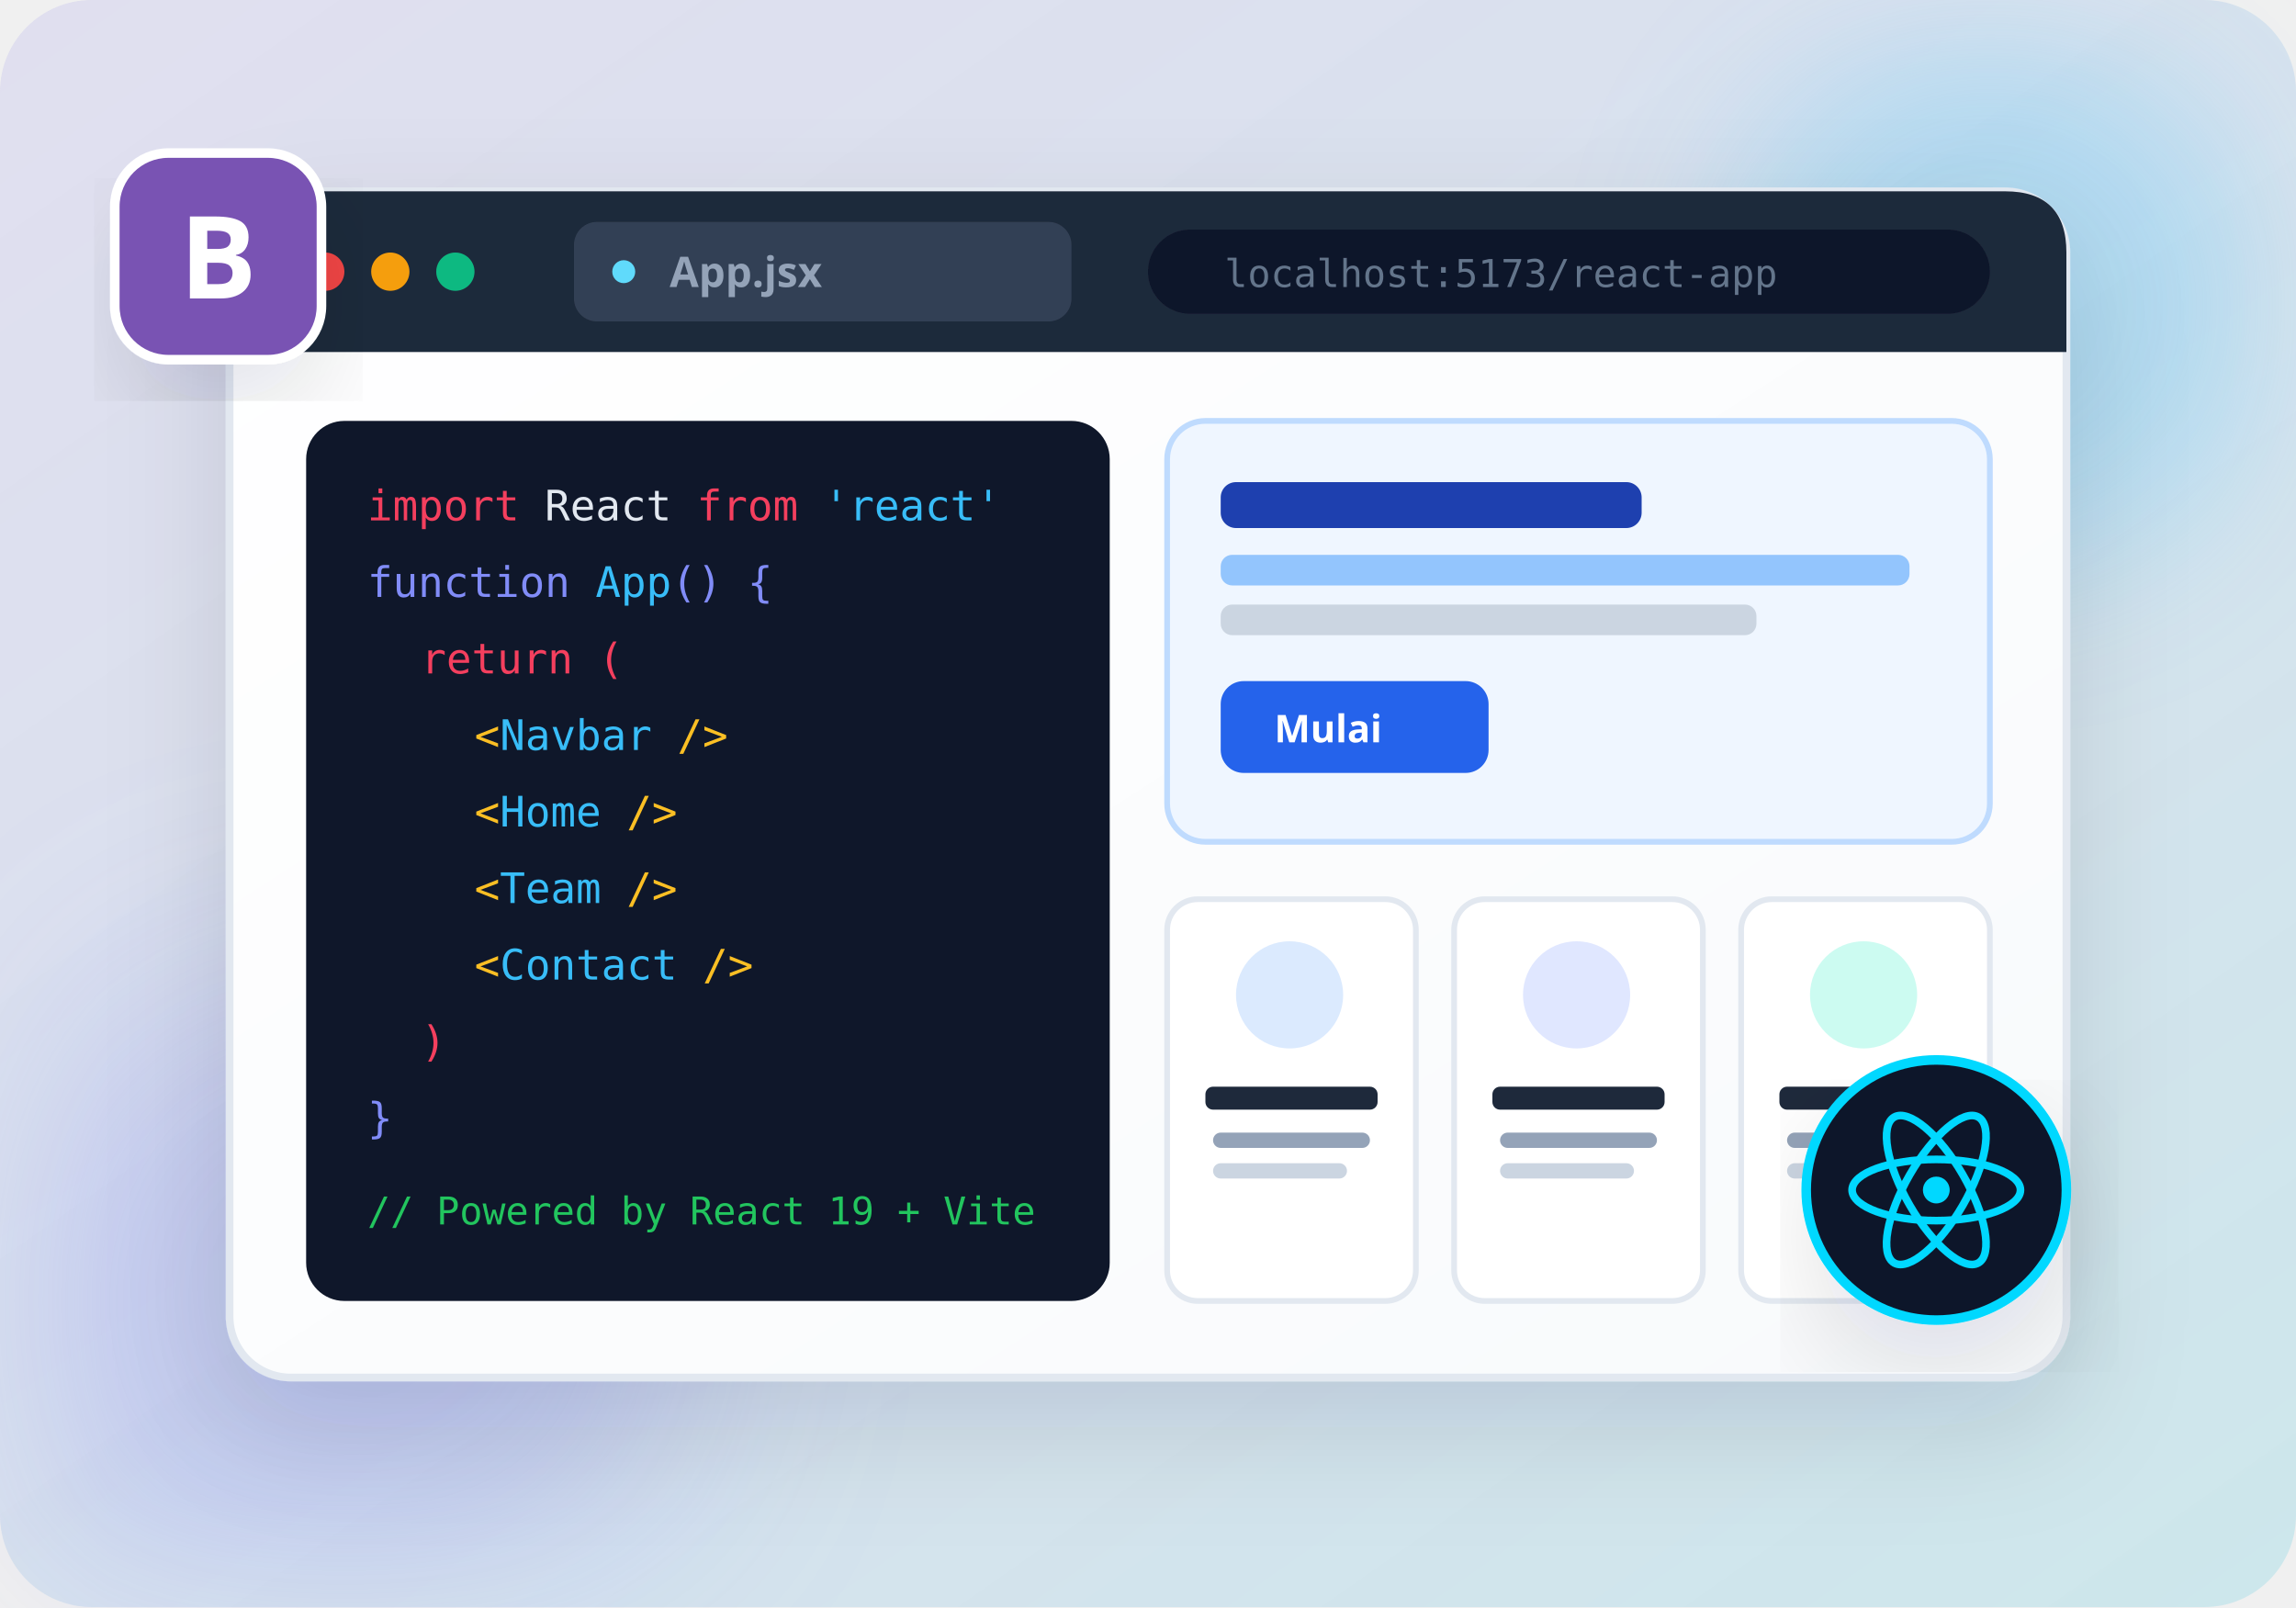
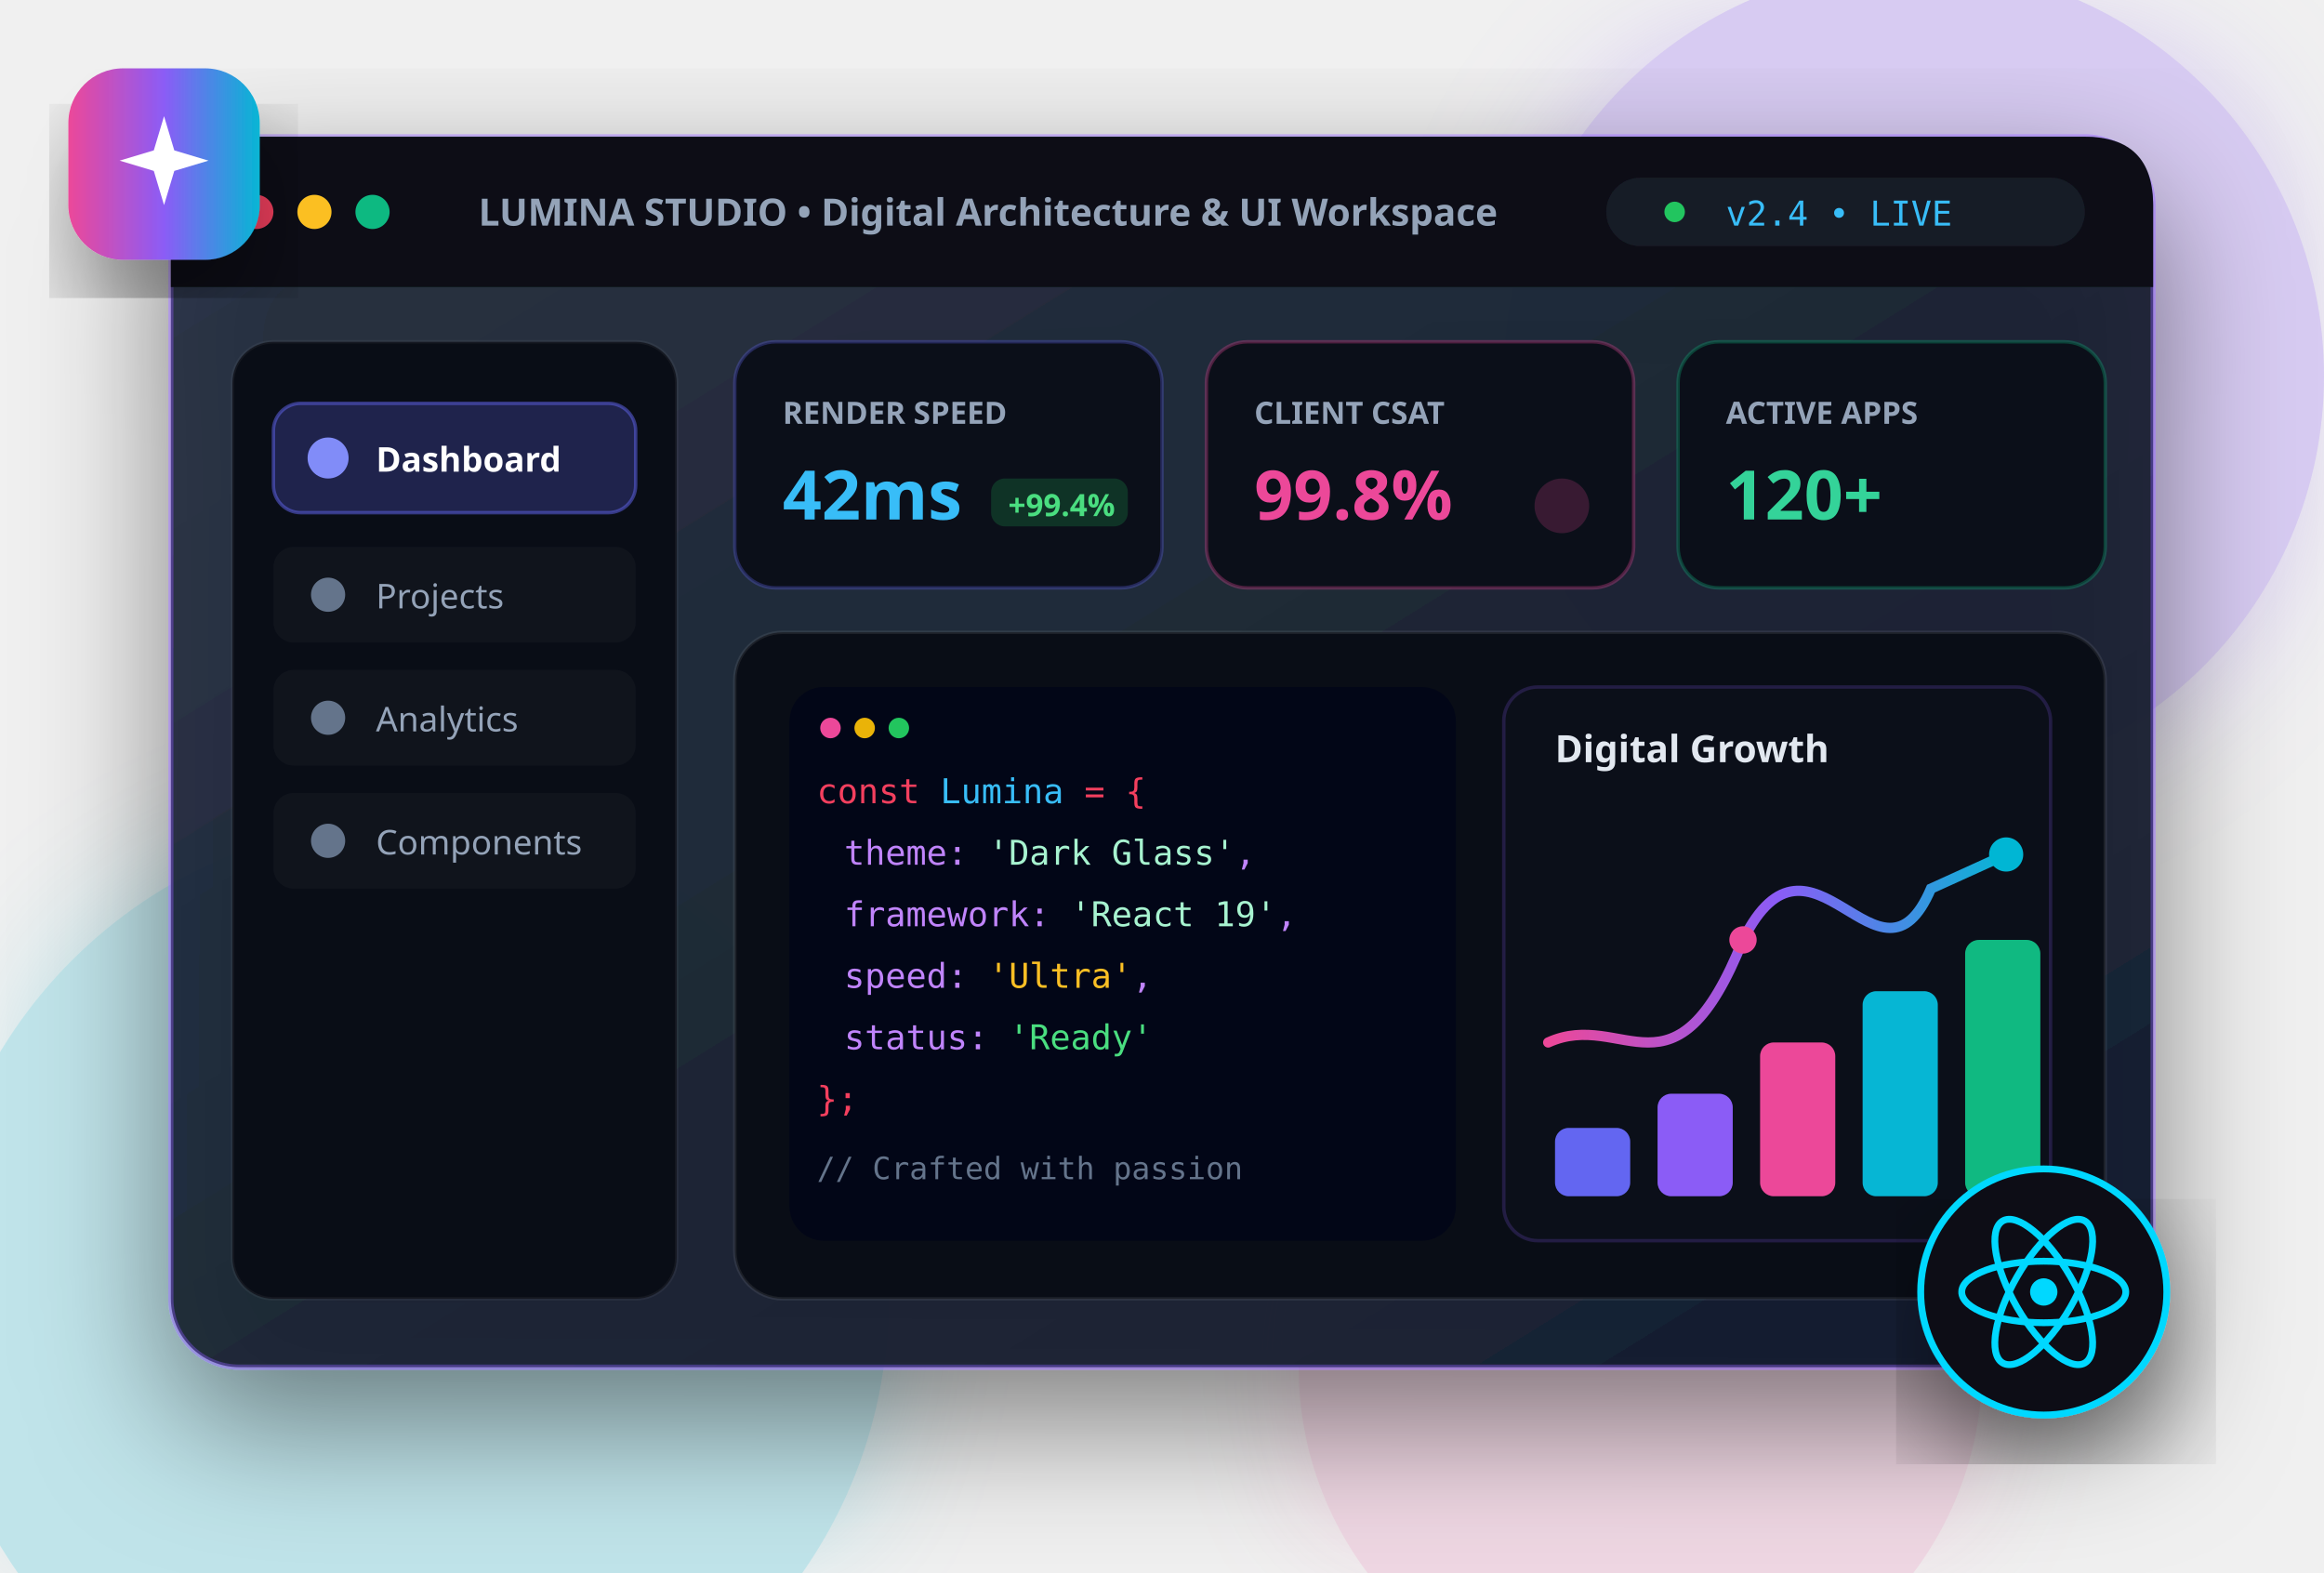
- <svg xmlns="http://www.w3.org/2000/svg" viewBox="0 0 600 420" width="100%" height="100%">
+ <svg xmlns="http://www.w3.org/2000/svg" viewBox="0 0 680 460" width="100%" height="100%">
  <defs>
-     <linearGradient id="bgGrad" x1="0%" y1="0%" x2="100%" y2="100%">
-       <stop offset="0%" stop-color="#4f46e5" stop-opacity="0.1" />
-       <stop offset="100%" stop-color="#06b6d4" stop-opacity="0.15" />
+     <linearGradient id="studioGrad" x1="0%" y1="0%" x2="100%" y2="100%">
+       <stop offset="0%" stop-color="#6366f1" stop-opacity="0.3" />
+       <stop offset="50%" stop-color="#8b5cf6" stop-opacity="0.15" />
+       <stop offset="100%" stop-color="#06b6d4" stop-opacity="0.25" />
    </linearGradient>
-     <linearGradient id="primaryGrad" x1="0%" y1="0%" x2="100%" y2="100%">
-       <stop offset="0%" stop-color="#4f46e5" />
-       <stop offset="100%" stop-color="#2563eb" />
+     <linearGradient id="neonGlow" x1="0%" y1="0%" x2="100%" y2="0%">
+       <stop offset="0%" stop-color="#ec4899" />
+       <stop offset="50%" stop-color="#8b5cf6" />
+       <stop offset="100%" stop-color="#06b6d4" />
    </linearGradient>
-     <linearGradient id="accentGrad" x1="0%" y1="0%" x2="100%" y2="100%">
-       <stop offset="0%" stop-color="#06b6d4" />
-       <stop offset="100%" stop-color="#3b82f6" />
+     <linearGradient id="panelGrad" x1="0%" y1="0%" x2="100%" y2="100%">
+       <stop offset="0%" stop-color="#1e293b" stop-opacity="0.9" />
+       <stop offset="100%" stop-color="#0f172a" stop-opacity="0.95" />
    </linearGradient>
-     <linearGradient id="cardGrad" x1="0%" y1="0%" x2="100%" y2="100%">
-       <stop offset="0%" stop-color="#ffffff" />
-       <stop offset="100%" stop-color="#f8fafc" />
-     </linearGradient>
-     <filter id="dropShadow" x="-10%" y="-10%" width="130%" height="130%">
-       <feDropShadow dx="0" dy="12" stdDeviation="16" flood-color="#0f172a" flood-opacity="0.12" />
+     <filter id="glowFilter" x="-20%" y="-20%" width="140%" height="140%">
+       <feGaussianBlur stdDeviation="18" result="blur" />
+       <feComposite in="SourceGraphic" in2="blur" operator="over" />
+     </filter>
+     <filter id="cardShadow" x="-10%" y="-10%" width="130%" height="130%">
+       <feDropShadow dx="0" dy="16" stdDeviation="20" flood-color="#000000" flood-opacity="0.5" />
    </filter>
  </defs>
-   <rect width="600" height="420" fill="url(#bgGrad)" rx="24" />
-   <circle cx="520" cy="80" r="70" fill="#38bdf8" opacity="0.25" filter="blur(20px)" />
-   <circle cx="90" cy="340" r="90" fill="#6366f1" opacity="0.2" filter="blur(30px)" />
-   <g filter="url(#dropShadow)">
-     <rect x="60" y="50" width="480" height="310" rx="16" fill="url(#cardGrad)" stroke="#e2e8f0" stroke-width="2" />
-     <path d="M 60 66 Q 60 50 76 50 L 524 50 Q 540 50 540 66 L 540 92 L 60 92 Z" fill="#1e293b" />
-     <circle cx="85" cy="71" r="5" fill="#ef4444" />
-     <circle cx="102" cy="71" r="5" fill="#f59e0b" />
-     <circle cx="119" cy="71" r="5" fill="#10b981" />
-     <rect x="150" y="58" width="130" height="26" rx="6" fill="#334155" />
-     <text x="175" y="75" fill="#94a3b8" font-family="system-ui, sans-serif" font-size="11" font-weight="600">App.jsx</text>
-     <circle cx="163" cy="71" r="3" fill="#61dafb" />
-     <rect x="300" y="60" width="220" height="22" rx="11" fill="#0f172a" />
-     <text x="320" y="75" fill="#64748b" font-family="monospace" font-size="10">localhost:5173/react-app</text>
+   <circle cx="560" cy="110" r="120" fill="#8b5cf6" opacity="0.25" filter="url(#glowFilter)" />
+   <circle cx="120" cy="380" r="140" fill="#06b6d4" opacity="0.2" filter="url(#glowFilter)" />
+   <circle cx="480" cy="400" r="100" fill="#ec4899" opacity="0.15" filter="url(#glowFilter)" />
+   <g filter="url(#cardShadow)">
+     <rect x="50" y="40" width="580" height="360" rx="20" fill="url(#panelGrad)" stroke="rgba(139, 92, 246, 0.4)" stroke-width="1.5" />
+     <path d="M 50 60 Q 50 40 70 40 L 610 40 Q 630 40 630 60 L 630 84 L 50 84 Z" fill="#0b0f19" />
+     <circle cx="75" cy="62" r="5" fill="#f43f5e" />
+     <circle cx="92" cy="62" r="5" fill="#fbbf24" />
+     <circle cx="109" cy="62" r="5" fill="#10b981" />
+     <text x="140" y="66" fill="#94a3b8" font-family="'Segoe UI', sans-serif" font-size="11" font-weight="600">LUMINA STUDIO • Digital Architecture &amp; UI Workspace</text>
+     <rect x="470" y="52" width="140" height="20" rx="10" fill="rgba(255,255,255,0.06)" />
+     <text x="505" y="66" fill="#38bdf8" font-family="monospace" font-size="10">v2.4 • LIVE</text>
+     <circle cx="490" cy="62" r="3" fill="#22c55e" />
  </g>
-   <rect x="80" y="110" width="210" height="230" rx="10" fill="#0f172a" />
-   <text x="96" y="136" fill="#f43f5e" font-family="monospace" font-size="11">import <tspan fill="#e2e8f0">React</tspan> from <tspan fill="#38bdf8">'react'</tspan>
-   </text>
-   <text x="96" y="156" fill="#818cf8" font-family="monospace" font-size="11">function <tspan fill="#38bdf8">App</tspan>() {</text>
-   <text x="110" y="176" fill="#f43f5e" font-family="monospace" font-size="11">  return (</text>
-   <text x="124" y="196" fill="#fbbf24" font-family="monospace" font-size="11">    &lt;<tspan fill="#38bdf8">Navbar</tspan> /&gt;</text>
-   <text x="124" y="216" fill="#fbbf24" font-family="monospace" font-size="11">    &lt;<tspan fill="#38bdf8">Home</tspan> /&gt;</text>
-   <text x="124" y="236" fill="#fbbf24" font-family="monospace" font-size="11">    &lt;<tspan fill="#38bdf8">Team</tspan> /&gt;</text>
-   <text x="124" y="256" fill="#fbbf24" font-family="monospace" font-size="11">    &lt;<tspan fill="#38bdf8">Contact</tspan> /&gt;</text>
-   <text x="110" y="276" fill="#f43f5e" font-family="monospace" font-size="11">  )</text>
-   <text x="96" y="296" fill="#818cf8" font-family="monospace" font-size="11">}</text>
-   <text x="96" y="320" fill="#22c55e" font-family="monospace" font-size="10">// Powered by React 19 + Vite</text>
-   <g transform="translate(305, 110)">
-     <rect x="0" y="0" width="215" height="110" rx="10" fill="#eff6ff" stroke="#bfdbfe" stroke-width="1.5" />
-     <rect x="14" y="16" width="110" height="12" rx="4" fill="#1e40af" />
-     <rect x="14" y="35" width="180" height="8" rx="3" fill="#93c5fd" />
-     <rect x="14" y="48" width="140" height="8" rx="3" fill="#cbd5e1" />
-     <rect x="14" y="68" width="70" height="24" rx="6" fill="#2563eb" />
-     <text x="28" y="84" fill="#ffffff" font-family="system-ui, sans-serif" font-size="10" font-weight="600">Mulai</text>
-     <rect x="0" y="125" width="65" height="105" rx="8" fill="#ffffff" stroke="#e2e8f0" stroke-width="1.5" />
-     <circle cx="32" cy="150" r="14" fill="#dbeafe" />
-     <rect x="10" y="174" width="45" height="6" rx="2" fill="#1e293b" />
-     <rect x="12" y="186" width="41" height="4" rx="2" fill="#94a3b8" />
-     <rect x="12" y="194" width="35" height="4" rx="2" fill="#cbd5e1" />
-     <rect x="75" y="125" width="65" height="105" rx="8" fill="#ffffff" stroke="#e2e8f0" stroke-width="1.5" />
-     <circle cx="107" cy="150" r="14" fill="#e0e7ff" />
-     <rect x="85" y="174" width="45" height="6" rx="2" fill="#1e293b" />
-     <rect x="87" y="186" width="41" height="4" rx="2" fill="#94a3b8" />
-     <rect x="87" y="194" width="35" height="4" rx="2" fill="#cbd5e1" />
-     <rect x="150" y="125" width="65" height="105" rx="8" fill="#ffffff" stroke="#e2e8f0" stroke-width="1.5" />
-     <circle cx="182" cy="150" r="14" fill="#ccfbf1" />
-     <rect x="160" y="174" width="45" height="6" rx="2" fill="#1e293b" />
-     <rect x="162" y="186" width="41" height="4" rx="2" fill="#94a3b8" />
-     <rect x="162" y="194" width="35" height="4" rx="2" fill="#cbd5e1" />
+   <rect x="68" y="100" width="130" height="280" rx="12" fill="#090d16" stroke="rgba(255,255,255,0.05)" stroke-width="1" />
+   <rect x="80" y="118" width="106" height="32" rx="8" fill="rgba(99, 102, 241, 0.25)" stroke="rgba(99, 102, 241, 0.5)" />
+   <circle cx="96" cy="134" r="6" fill="#818cf8" />
+   <text x="110" y="138" fill="#ffffff" font-family="sans-serif" font-size="10" font-weight="600">Dashboard</text>
+   <rect x="80" y="160" width="106" height="28" rx="6" fill="rgba(255,255,255,0.03)" />
+   <circle cx="96" cy="174" r="5" fill="#64748b" />
+   <text x="110" y="178" fill="#94a3b8" font-family="sans-serif" font-size="10">Projects</text>
+   <rect x="80" y="196" width="106" height="28" rx="6" fill="rgba(255,255,255,0.03)" />
+   <circle cx="96" cy="210" r="5" fill="#64748b" />
+   <text x="110" y="214" fill="#94a3b8" font-family="sans-serif" font-size="10">Analytics</text>
+   <rect x="80" y="232" width="106" height="28" rx="6" fill="rgba(255,255,255,0.03)" />
+   <circle cx="96" cy="246" r="5" fill="#64748b" />
+   <text x="110" y="250" fill="#94a3b8" font-family="sans-serif" font-size="10">Components</text>
+   <g transform="translate(215, 100)">
+     <rect x="0" y="0" width="125" height="72" rx="12" fill="#0b0f19" stroke="rgba(99,102,241,0.3)" />
+     <text x="14" y="24" fill="#94a3b8" font-family="sans-serif" font-size="9" font-weight="600">RENDER SPEED</text>
+     <text x="14" y="52" fill="#38bdf8" font-family="sans-serif" font-size="20" font-weight="800">42ms</text>
+     <rect x="75" y="40" width="40" height="14" rx="4" fill="rgba(34,197,94,0.2)" />
+     <text x="80" y="51" fill="#4ade80" font-family="sans-serif" font-size="9" font-weight="bold">+99.4%</text>
+     <rect x="138" y="0" width="125" height="72" rx="12" fill="#0b0f19" stroke="rgba(236,72,153,0.3)" />
+     <text x="152" y="24" fill="#94a3b8" font-family="sans-serif" font-size="9" font-weight="600">CLIENT CSAT</text>
+     <text x="152" y="52" fill="#ec4899" font-family="sans-serif" font-size="20" font-weight="800">99.8%</text>
+     <circle cx="242" cy="48" r="8" fill="rgba(236,72,153,0.2)" />
+     <rect x="276" y="0" width="125" height="72" rx="12" fill="#0b0f19" stroke="rgba(16,185,129,0.3)" />
+     <text x="290" y="24" fill="#94a3b8" font-family="sans-serif" font-size="9" font-weight="600">ACTIVE APPS</text>
+     <text x="290" y="52" fill="#34d399" font-family="sans-serif" font-size="20" font-weight="800">120+</text>
  </g>
-   <g transform="translate(470, 275)" filter="url(#dropShadow)">
-     <circle cx="36" cy="36" r="34" fill="#0f172a" stroke="#00d8ff" stroke-width="2.5" />
-     <ellipse cx="36" cy="36" rx="22" ry="8" fill="none" stroke="#00d8ff" stroke-width="2" transform="rotate(0 36 36)" />
-     <ellipse cx="36" cy="36" rx="22" ry="8" fill="none" stroke="#00d8ff" stroke-width="2" transform="rotate(60 36 36)" />
-     <ellipse cx="36" cy="36" rx="22" ry="8" fill="none" stroke="#00d8ff" stroke-width="2" transform="rotate(120 36 36)" />
-     <circle cx="36" cy="36" r="3.5" fill="#00d8ff" />
+   <g transform="translate(215, 185)">
+     <rect x="0" y="0" width="401" height="195" rx="14" fill="#090d16" stroke="rgba(255,255,255,0.08)" />
+     <rect x="16" y="16" width="195" height="162" rx="10" fill="#020617" />
+     <circle cx="28" cy="28" r="3" fill="#ec4899" />
+     <circle cx="38" cy="28" r="3" fill="#eab308" />
+     <circle cx="48" cy="28" r="3" fill="#22c55e" />
+     <text x="24" y="50" fill="#f43f5e" font-family="monospace" font-size="10">const <tspan fill="#38bdf8">Lumina</tspan> = {</text>
+     <text x="32" y="68" fill="#c084fc" font-family="monospace" font-size="10">  theme: <tspan fill="#a7f3d0">'Dark Glass'</tspan>,</text>
+     <text x="32" y="86" fill="#c084fc" font-family="monospace" font-size="10">  framework: <tspan fill="#a7f3d0">'React 19'</tspan>,</text>
+     <text x="32" y="104" fill="#c084fc" font-family="monospace" font-size="10">  speed: <tspan fill="#fbbf24">'Ultra'</tspan>,</text>
+     <text x="32" y="122" fill="#c084fc" font-family="monospace" font-size="10">  status: <tspan fill="#4ade80">'Ready'</tspan>
+     </text>
+     <text x="24" y="140" fill="#f43f5e" font-family="monospace" font-size="10">};</text>
+     <text x="24" y="160" fill="#64748b" font-family="monospace" font-size="9">// Crafted with passion</text>
+     <rect x="225" y="16" width="160" height="162" rx="10" fill="#0b0f19" stroke="rgba(139,92,246,0.2)" />
+     <text x="240" y="38" fill="#e2e8f0" font-family="sans-serif" font-size="11" font-weight="700">Digital Growth</text>
+     <path d="M 238 120 C 260 110, 275 140, 295 90 C 315 50, 335 110, 350 75 L 372 65" fill="none" stroke="url(#neonGlow)" stroke-width="3" stroke-linecap="round" />
+     <circle cx="372" cy="65" r="5" fill="#06b6d4" filter="url(#glowFilter)" />
+     <circle cx="295" cy="90" r="4" fill="#ec4899" />
+     <rect x="240" y="145" width="22" height="20" rx="4" fill="#6366f1" />
+     <rect x="270" y="135" width="22" height="30" rx="4" fill="#8b5cf6" />
+     <rect x="300" y="120" width="22" height="45" rx="4" fill="#ec4899" />
+     <rect x="330" y="105" width="22" height="60" rx="4" fill="#06b6d4" />
+     <rect x="360" y="90" width="22" height="75" rx="4" fill="#10b981" />
  </g>
-   <g transform="translate(30, 40)" filter="url(#dropShadow)">
-     <rect x="0" y="0" width="54" height="54" rx="14" fill="#7952b3" stroke="#ffffff" stroke-width="2.5" />
-     <text x="27" y="38" fill="#ffffff" font-family="'Segoe UI', system-ui, sans-serif" font-size="30" font-weight="bold" text-anchor="middle">B</text>
+   <g transform="translate(560, 340)" filter="url(#cardShadow)">
+     <circle cx="38" cy="38" r="36" fill="#090d16" stroke="#00d8ff" stroke-width="2" />
+     <ellipse cx="38" cy="38" rx="24" ry="9" fill="none" stroke="#00d8ff" stroke-width="2" transform="rotate(0 38 38)" />
+     <ellipse cx="38" cy="38" rx="24" ry="9" fill="none" stroke="#00d8ff" stroke-width="2" transform="rotate(60 38 38)" />
+     <ellipse cx="38" cy="38" rx="24" ry="9" fill="none" stroke="#00d8ff" stroke-width="2" transform="rotate(120 38 38)" />
+     <circle cx="38" cy="38" r="4" fill="#00d8ff" />
+   </g>
+   <g transform="translate(20, 20)" filter="url(#cardShadow)">
+     <rect x="0" y="0" width="56" height="56" rx="16" fill="url(#neonGlow)" />
+     <path d="M 28 14 L 31 24 L 41 27 L 31 30 L 28 40 L 25 30 L 15 27 L 25 24 Z" fill="#ffffff" />
  </g>
</svg>
